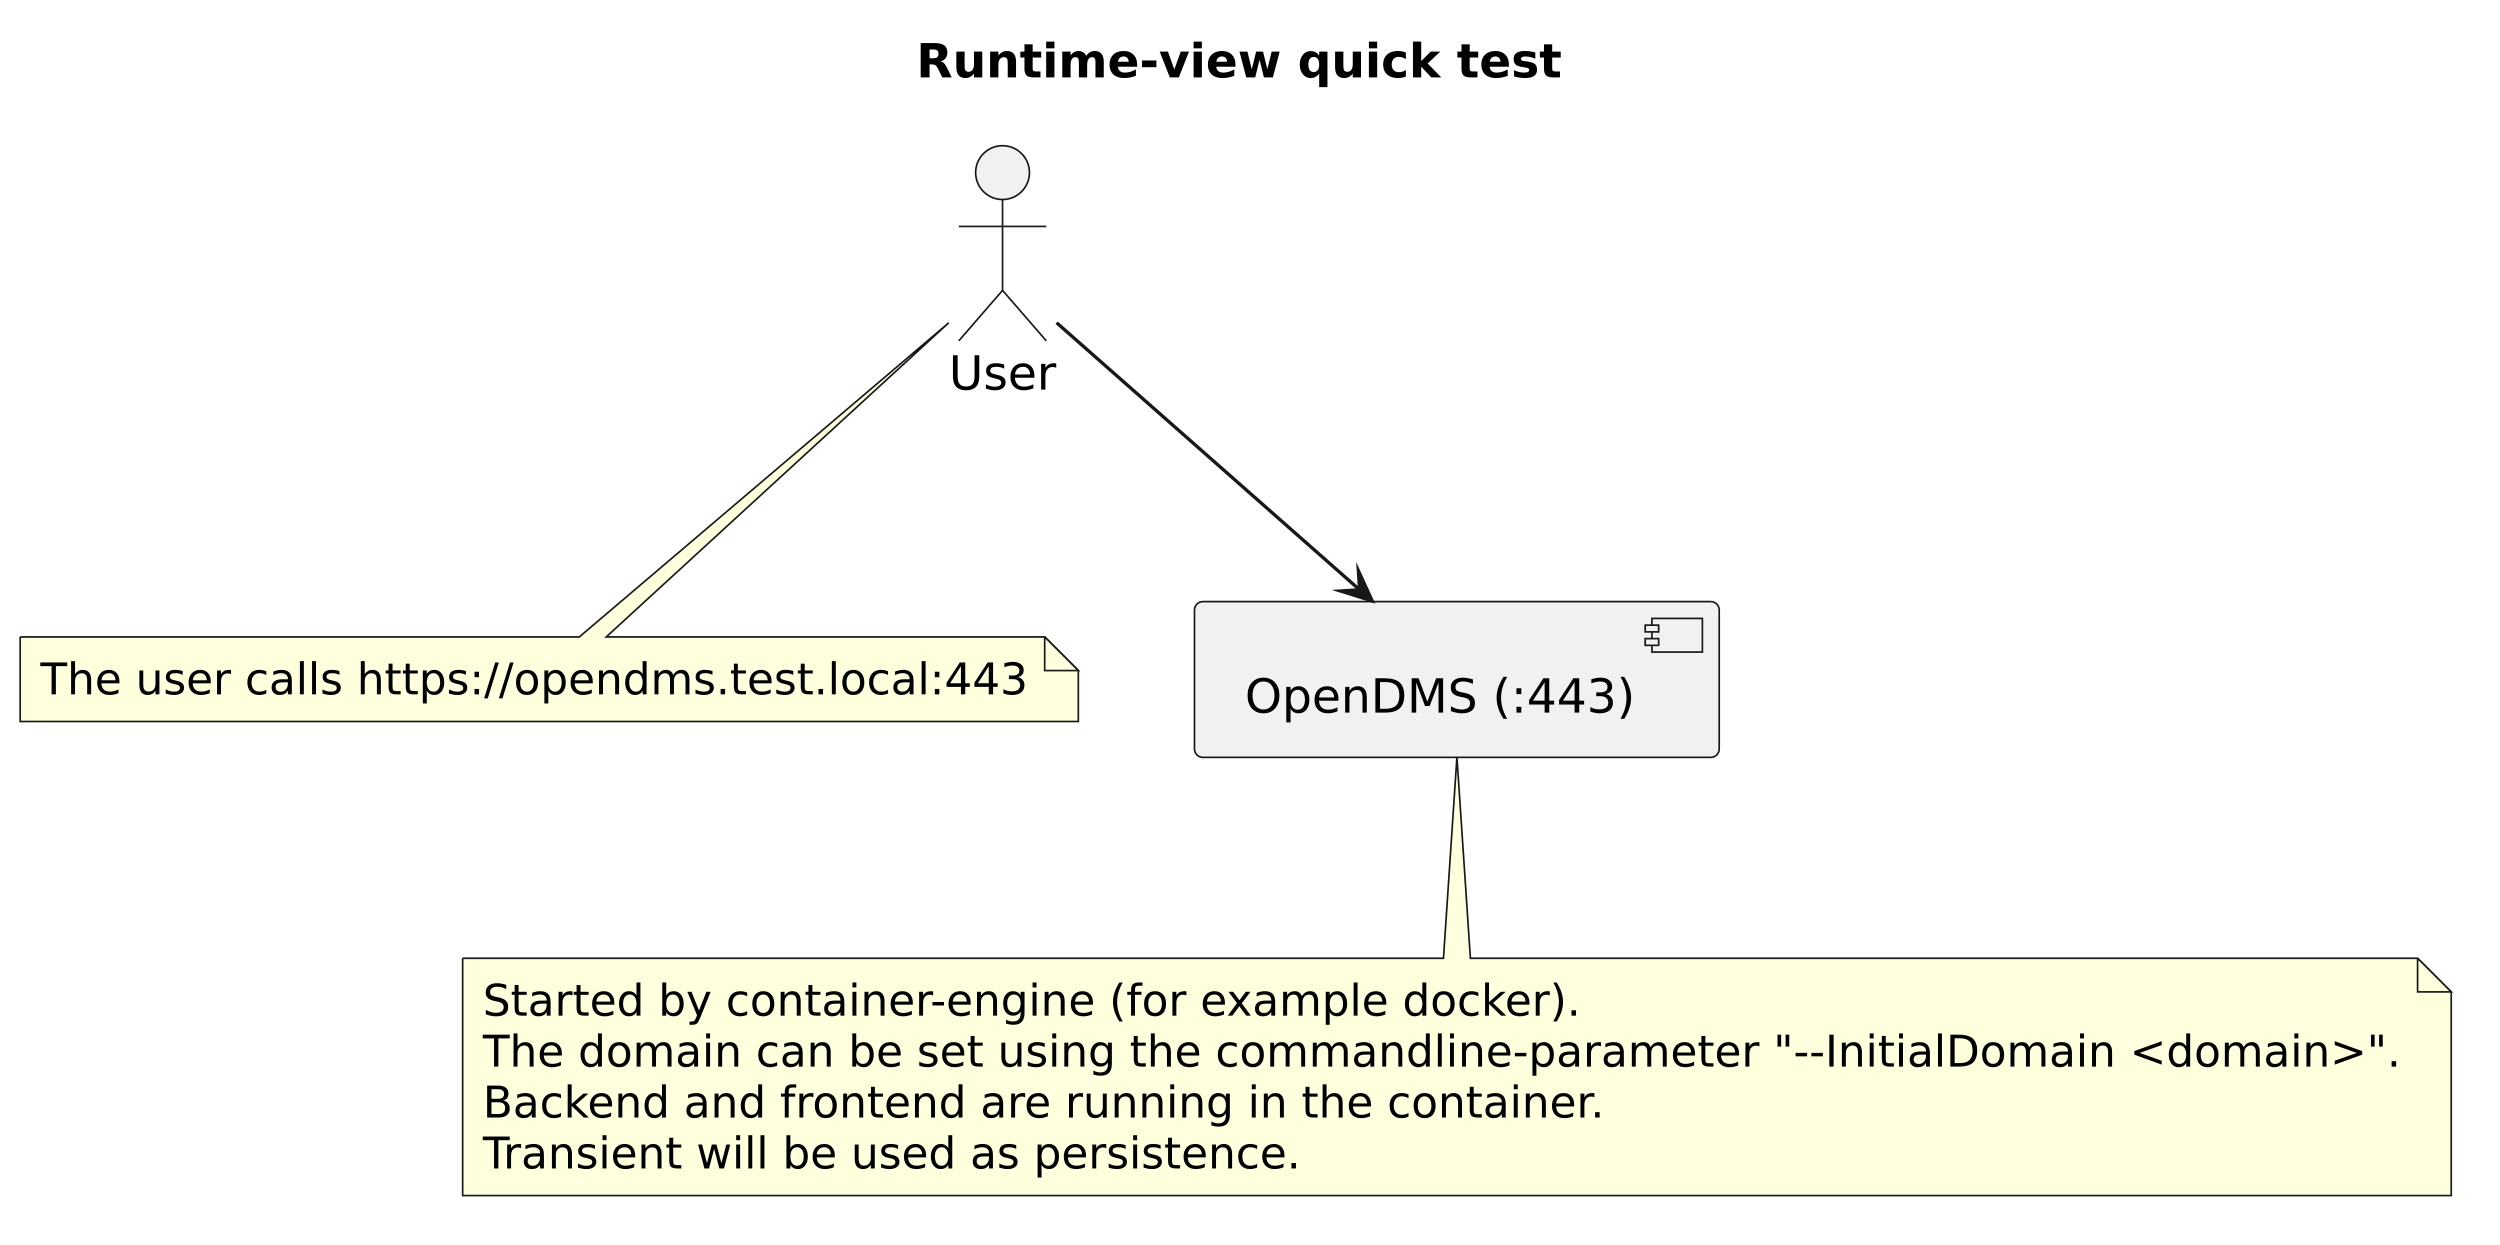
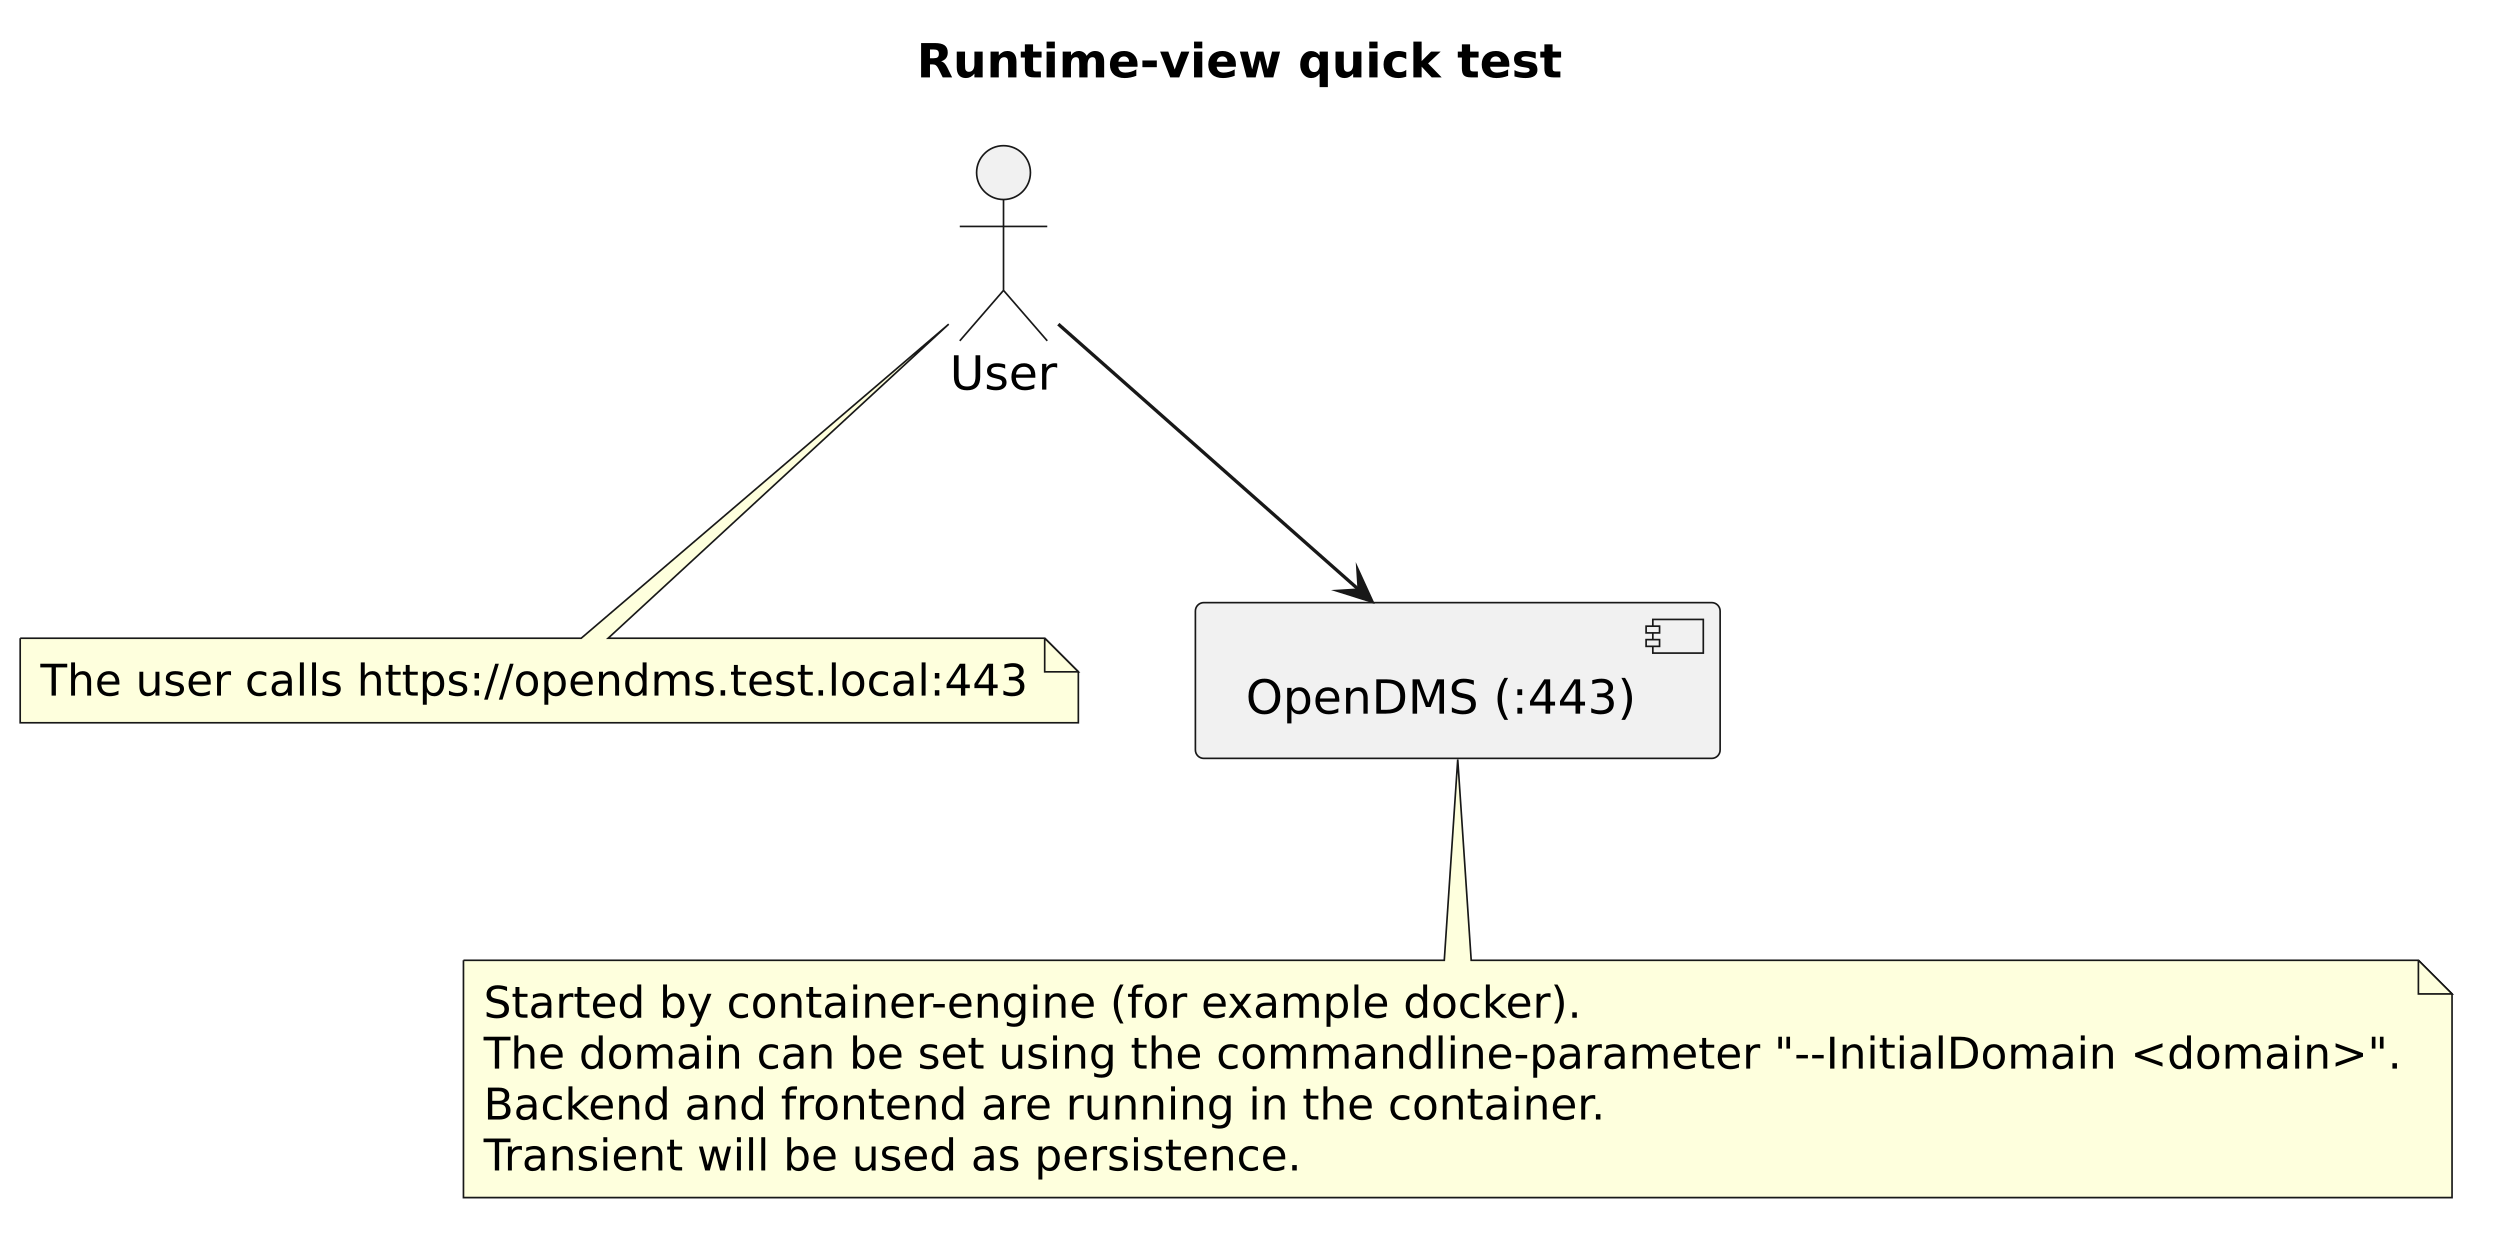
- <svg xmlns="http://www.w3.org/2000/svg" contentStyleType="text/css" data-diagram-type="DESCRIPTION" height="370px" preserveAspectRatio="none" style="width:743px;height:370px;background:#FFFFFF;" version="1.1" viewBox="0 0 743 370" width="743px" zoomAndPan="magnify">
+ <svg xmlns="http://www.w3.org/2000/svg" version="1.1" data-diagram-type="DESCRIPTION" style="width:743px;height:370px;background:#FFFFFF;" width="743px" height="370px" viewBox="0 0 743 370" zoomAndPan="magnify" preserveAspectRatio="none" contentStyleType="text/css">
  <defs />
-   <g>
+   <g font-family="sans-serif" lengthAdjust="spacing">
    <g class="title" data-source-line="1">
-       <text fill="#000000" font-family="'DejaVu Sans'" font-size="14" font-weight="700" lengthAdjust="spacing" textLength="191.81" x="272.349" y="22.995">Runtime-view quick test</text>
+       <text x="272.469" y="22.995" fill="#000" font-size="14" textLength="191.81" font-weight="700" font-family="DejaVu Sans">Runtime-view quick test</text>
    </g>
-     <g class="entity" data-qualified-name="user" data-source-line="3" id="ent0001">
-       <ellipse cx="297.955" cy="51.297" fill="#F1F1F1" rx="8" ry="8" style="stroke:#181818;stroke-width:0.5;" />
-       <path d="M297.955,59.297 L297.955,86.297 M284.955,67.297 L310.955,67.297 M297.955,86.297 L284.955,101.297 M297.955,86.297 L310.955,101.297" fill="none" style="stroke:#181818;stroke-width:0.5;" />
-       <text fill="#000000" font-family="'DejaVu Sans'" font-size="14" lengthAdjust="spacing" textLength="31.91" x="282" y="115.792">User</text>
+     <g class="entity" data-qualified-name="user" id="ent0001" data-source-line="3">
+       <ellipse cx="298.245" cy="51.297" rx="8" ry="8" fill="#F1F1F1" style="stroke:#181818;stroke-width:0.5;" />
+       <path d="M298.245,59.297 L298.245,86.297 M285.245,67.297 L311.245,67.297 M298.245,86.297 L285.245,101.297 M298.245,86.297 L311.245,101.297" style="stroke:#181818;stroke-width:0.5;" fill="none" />
+       <text x="282.29" y="115.792" fill="#000" font-size="14" textLength="31.91" font-family="DejaVu Sans">User</text>
    </g>
-     <g class="entity" data-qualified-name="UserNote" data-source-line="5" id="ent0002">
-       <path d="M6,189.297 L6,214.43 A0,0 0 0 0 6,214.43 L320.484,214.43 A0,0 0 0 0 320.484,214.43 L320.484,199.297 L310.484,189.297 L180.17,189.297 L281.98,95.917 L172.17,189.297 L6,189.297 A0,0 0 0 0 6,189.297" fill="#FEFFDD" style="stroke:#181818;stroke-width:0.5;" />
-       <path d="M310.484,189.297 L310.484,199.297 L320.484,199.297 L310.484,189.297" fill="#FEFFDD" style="stroke:#181818;stroke-width:0.5;" />
-       <text fill="#000000" font-family="'DejaVu Sans'" font-size="13" lengthAdjust="spacing" textLength="293.484" x="12" y="206.364">The user calls https://opendms.test.local:443</text>
+     <g class="entity" data-qualified-name="UserNote" id="ent0002" data-source-line="5">
+       <path d="M6,189.677 L6,214.81 A0,0 0 0 0 6,214.81 L320.484,214.81 A0,0 0 0 0 320.484,214.81 L320.484,199.677 L310.484,189.677 L180.74,189.677 L281.96,96.337 L172.74,189.677 L6,189.677 A0,0 0 0 0 6,189.677" style="stroke:#181818;stroke-width:0.5;" fill="#FEFFDD" />
+       <path d="M310.484,189.677 L310.484,199.677 L320.484,199.677 L310.484,189.677" style="stroke:#181818;stroke-width:0.5;" fill="#FEFFDD" />
+       <text x="12" y="206.744" fill="#000" font-size="13" textLength="293.484" font-family="DejaVu Sans">The user calls https://opendms.test.local:443</text>
    </g>
-     <g class="entity" data-qualified-name="OpenDMS" data-source-line="9" id="ent0004">
-       <rect fill="#F1F1F1" height="46.297" rx="2.5" ry="2.5" style="stroke:#181818;stroke-width:0.5;" width="155.951" x="355" y="178.797" />
-       <rect fill="#F1F1F1" height="10" style="stroke:#181818;stroke-width:0.5;" width="15" x="490.951" y="183.797" />
-       <rect fill="#F1F1F1" height="2" style="stroke:#181818;stroke-width:0.5;" width="4" x="488.951" y="185.797" />
-       <rect fill="#F1F1F1" height="2" style="stroke:#181818;stroke-width:0.5;" width="4" x="488.951" y="189.797" />
-       <text fill="#000000" font-family="'DejaVu Sans'" font-size="14" lengthAdjust="spacing" textLength="115.951" x="370" y="211.792">OpenDMS (:443)</text>
+     <g class="entity" data-qualified-name="OpenDMS" id="ent0004" data-source-line="9">
+       <rect x="355.27" y="179.097" width="155.951" height="46.297" fill="#F1F1F1" style="stroke:#181818;stroke-width:0.5;" rx="2.5" ry="2.5" />
+       <rect x="491.221" y="184.097" width="15" height="10" fill="#F1F1F1" style="stroke:#181818;stroke-width:0.5;" />
+       <rect x="489.221" y="186.097" width="4" height="2" fill="#F1F1F1" style="stroke:#181818;stroke-width:0.5;" />
+       <rect x="489.221" y="190.097" width="4" height="2" fill="#F1F1F1" style="stroke:#181818;stroke-width:0.5;" />
+       <text x="370.27" y="212.092" fill="#000" font-size="14" textLength="115.951" font-family="DejaVu Sans">OpenDMS (:443)</text>
    </g>
-     <g class="entity" data-qualified-name="OpenDMSNote" data-source-line="11" id="ent0005">
-       <path d="M137.5,284.797 L137.5,355.328 A0,0 0 0 0 137.5,355.328 L728.507,355.328 A0,0 0 0 0 728.507,355.328 L728.507,294.797 L718.507,284.797 L437,284.797 L433,224.987 L429,284.797 L137.5,284.797 A0,0 0 0 0 137.5,284.797" fill="#FEFFDD" style="stroke:#181818;stroke-width:0.5;" />
-       <path d="M718.507,284.797 L718.507,294.797 L728.507,294.797 L718.507,284.797" fill="#FEFFDD" style="stroke:#181818;stroke-width:0.5;" />
-       <text fill="#000000" font-family="'DejaVu Sans'" font-size="13" lengthAdjust="spacing" textLength="327.799" x="143.5" y="301.864">Started by container-engine (for example docker).</text>
-       <text fill="#000000" font-family="'DejaVu Sans'" font-size="13" lengthAdjust="spacing" textLength="570.007" x="143.5" y="316.997">The domain can be set using the commandline-parameter "--InitialDomain &lt;domain&gt;".</text>
-       <text fill="#000000" font-family="'DejaVu Sans'" font-size="13" lengthAdjust="spacing" textLength="335.524" x="143.5" y="332.129">Backend and frontend are running in the container.</text>
-       <text fill="#000000" font-family="'DejaVu Sans'" font-size="13" lengthAdjust="spacing" textLength="244.956" x="143.5" y="347.262">Transient will be used as persistence.</text>
+     <g class="entity" data-qualified-name="OpenDMSNote" id="ent0005" data-source-line="11">
+       <path d="M137.74,285.397 L137.74,355.928 A0,0 0 0 0 137.74,355.928 L728.747,355.928 A0,0 0 0 0 728.747,355.928 L728.747,295.397 L718.747,285.397 L437.24,285.397 L433.24,225.697 L429.24,285.397 L137.74,285.397 A0,0 0 0 0 137.74,285.397" style="stroke:#181818;stroke-width:0.5;" fill="#FEFFDD" />
+       <path d="M718.747,285.397 L718.747,295.397 L728.747,295.397 L718.747,285.397" style="stroke:#181818;stroke-width:0.5;" fill="#FEFFDD" />
+       <text x="143.74" y="302.464" fill="#000" font-size="13" textLength="327.799" font-family="DejaVu Sans">Started by container-engine (for example docker).</text>
+       <text x="143.74" y="317.597" fill="#000" font-size="13" textLength="570.007" font-family="DejaVu Sans">The domain can be set using the commandline-parameter "--InitialDomain &lt;domain&gt;".</text>
+       <text x="143.74" y="332.729" fill="#000" font-size="13" textLength="335.524" font-family="DejaVu Sans">Backend and frontend are running in the container.</text>
+       <text x="143.74" y="347.862" fill="#000" font-size="13" textLength="244.956" font-family="DejaVu Sans">Transient will be used as persistence.</text>
    </g>
-     <g class="link" data-entity-1="ent0001" data-entity-2="ent0004" data-link-type="dependency" data-source-line="18" id="lnk7">
-       <path d="M314.02,95.917 C337.2,116.357 376.599,151.081 404.069,175.291" fill="none" id="user-to-OpenDMS" style="stroke:#181818;stroke-width:1;" />
-       <polygon fill="#181818" points="407.82,178.597,403.713,169.645,404.069,175.291,398.423,175.647,407.82,178.597" style="stroke:#181818;stroke-width:1;stroke-linejoin:miter;stroke-miterlimit:10;" />
+     <g class="link" data-entity-1="ent0001" data-entity-2="ent0004" id="lnk7" data-source-line="18" data-link-type="dependency">
+       <path d="M314.53,96.337 C337.67,116.787 376.554,151.146 403.934,175.346" style="stroke:#181818;stroke-width:1;" fill="none" id="user-to-OpenDMS" />
+       <polygon points="407.68,178.657,403.586,169.699,403.934,175.346,398.287,175.694,407.68,178.657" fill="#181818" style="stroke:#181818;stroke-width:1;stroke-linejoin:miter;stroke-miterlimit:10;" />
    </g>
  </g>
</svg>
